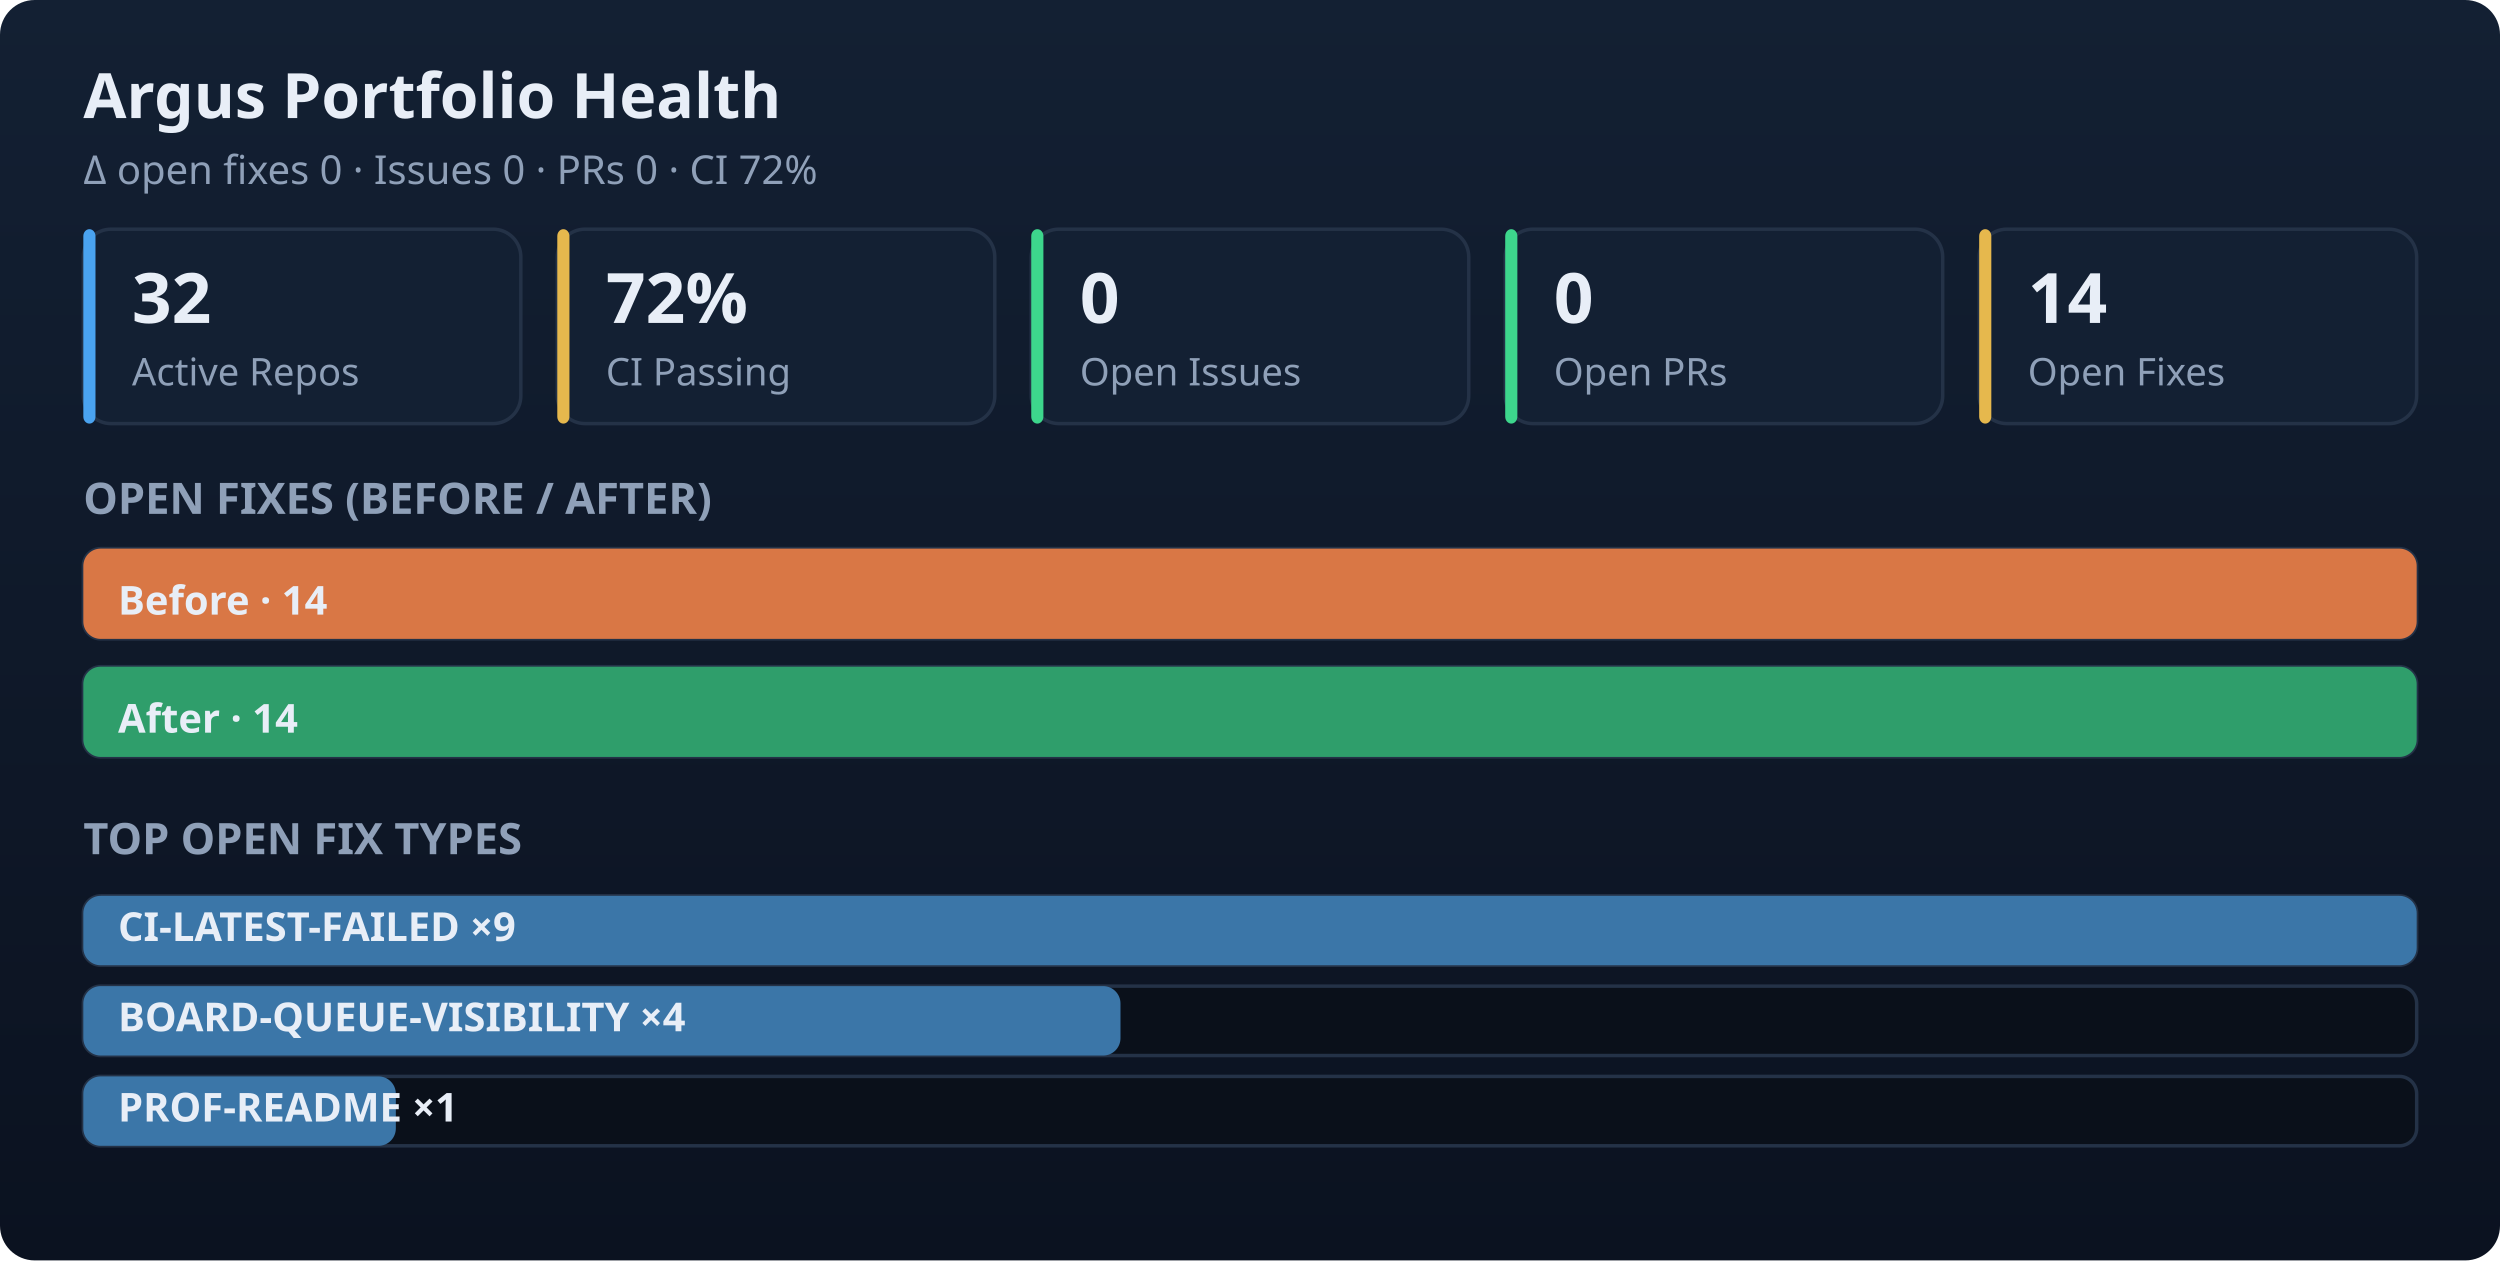
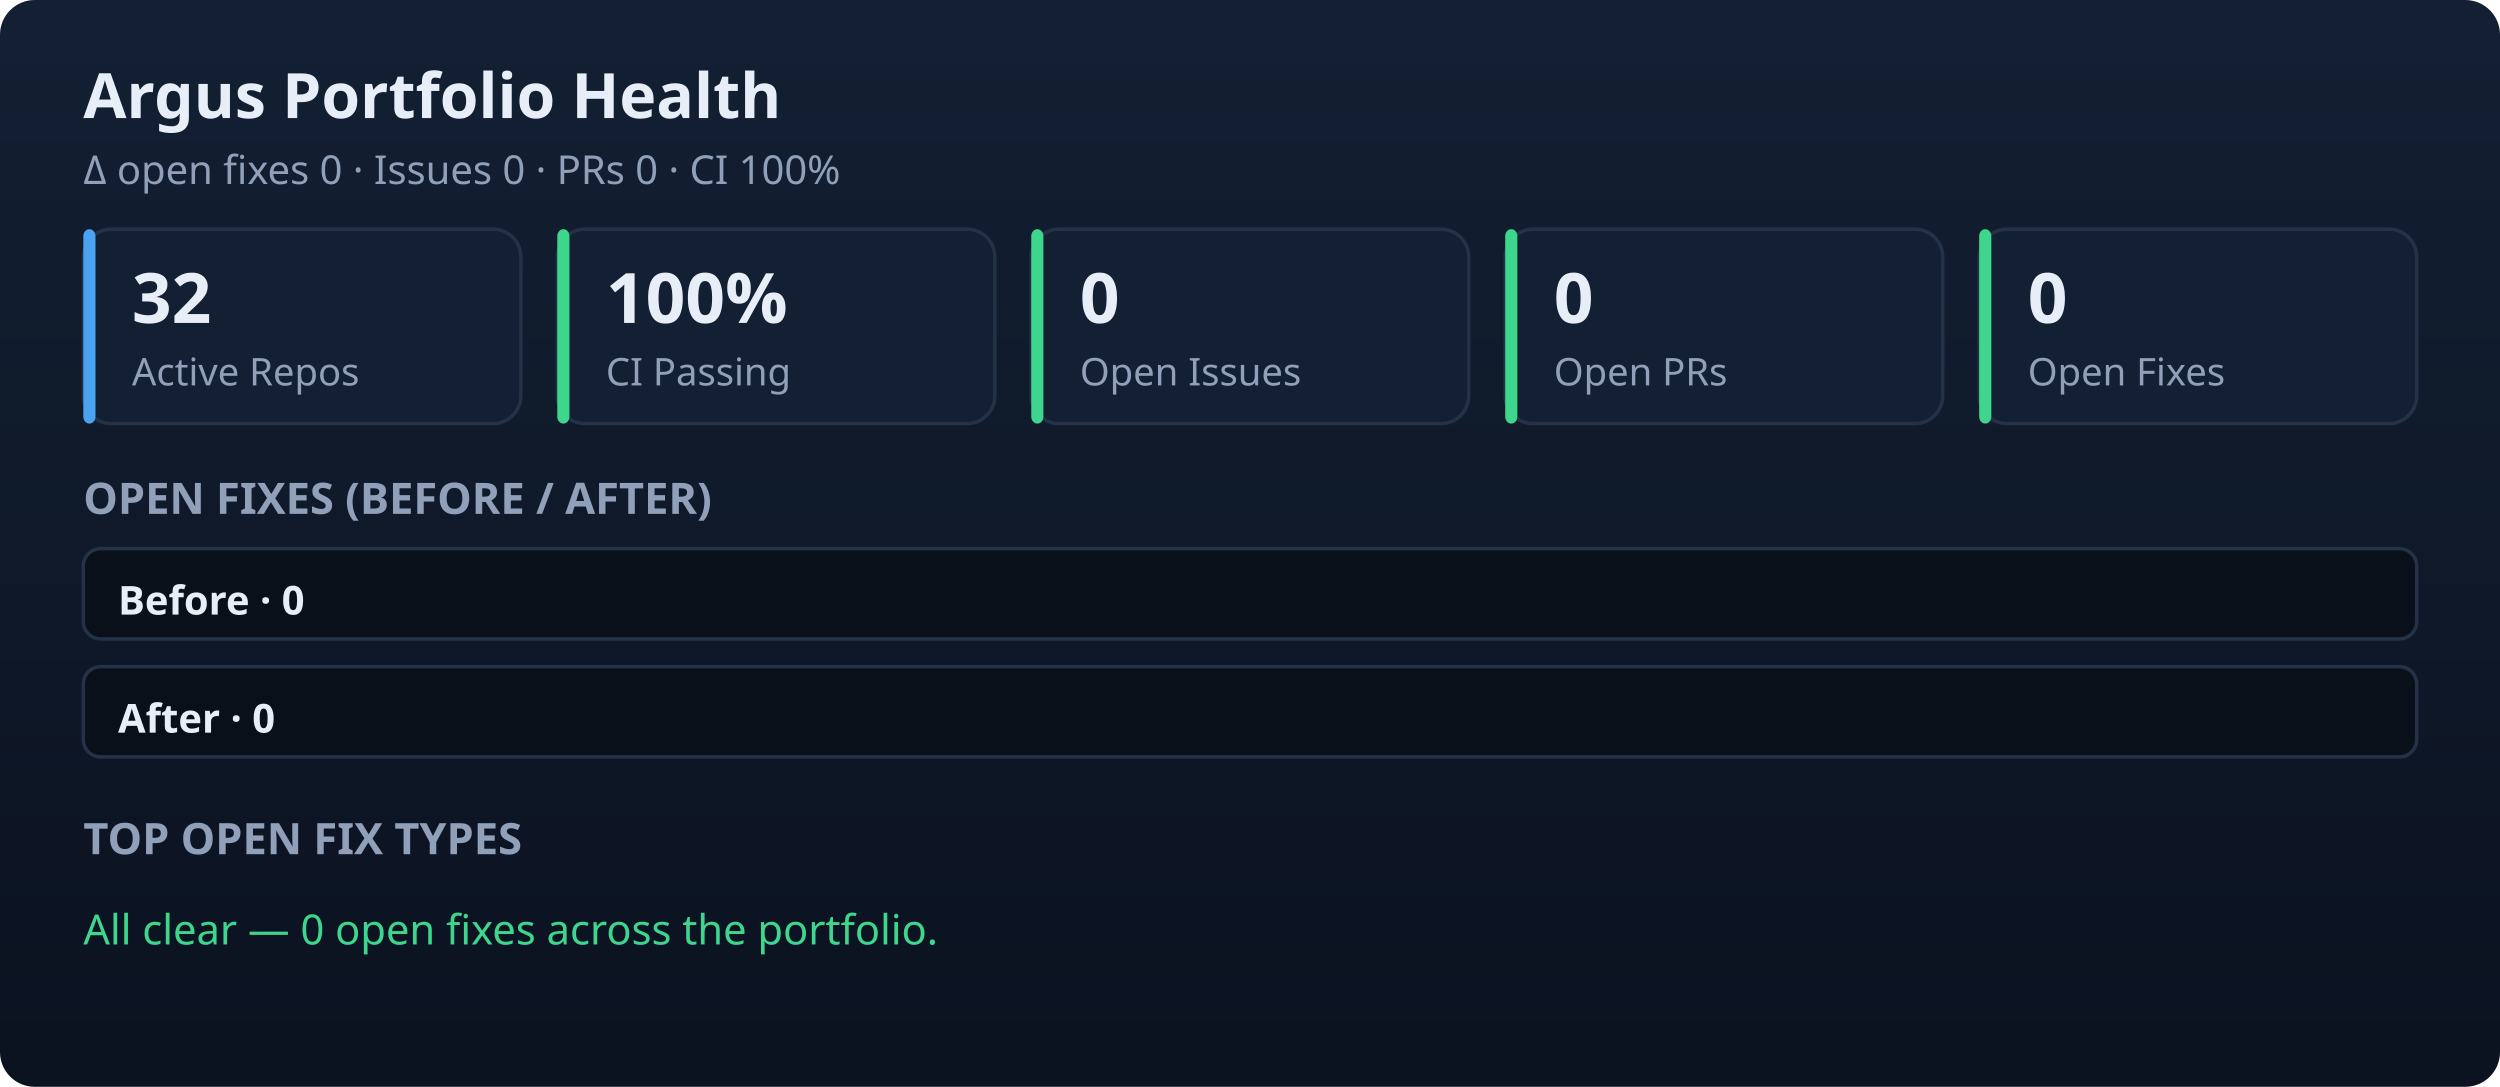
- <svg xmlns="http://www.w3.org/2000/svg" width="720" height="363" viewBox="0 0 720 363">
+ <svg xmlns="http://www.w3.org/2000/svg" width="720" height="313" viewBox="0 0 720 313">
  <defs>
    <linearGradient id="bg" x1="0" y1="0" x2="0" y2="1">
      <stop offset="0%" stop-color="#132033" />
      <stop offset="100%" stop-color="#0b1220" />
    </linearGradient>
  </defs>
  <rect width="100%" height="100%" rx="10" fill="url(#bg)" />
  <text x="24" y="34" font-size="18" font-weight="700" font-family="Segoe UI,system-ui,sans-serif" fill="#e8eef7">Argus Portfolio Health</text>
-   <text x="24" y="53" font-size="11.5" font-family="Segoe UI,system-ui,sans-serif" fill="#8fa0b8">Δ open fixes 0 · Issues 0 · PRs 0 · CI 72%</text>
+   <text x="24" y="53" font-size="11.5" font-family="Segoe UI,system-ui,sans-serif" fill="#8fa0b8">Δ open fixes 0 · Issues 0 · PRs 0 · CI 100%</text>
  <rect x="24.0" y="66.0" width="126.0" height="56.0" rx="8" fill="#132033" stroke="#243247" stroke-width="1" />
  <rect x="24.0" y="66.0" width="3.5" height="56.0" rx="2" fill="#4aa3f0" />
  <text x="38.0" y="93.0" font-size="20" font-weight="700" font-family="Segoe UI,system-ui,sans-serif" fill="#e8eef7">32</text>
  <text x="38.0" y="111.0" font-size="11" font-family="Segoe UI,system-ui,sans-serif" fill="#8fa0b8">Active Repos</text>
  <rect x="160.5" y="66.0" width="126.0" height="56.0" rx="8" fill="#132033" stroke="#243247" stroke-width="1" />
-   <rect x="160.5" y="66.0" width="3.5" height="56.0" rx="2" fill="#e6b84d" />
-   <text x="174.5" y="93.0" font-size="20" font-weight="700" font-family="Segoe UI,system-ui,sans-serif" fill="#e8eef7">72%</text>
+   <rect x="160.5" y="66.0" width="3.5" height="56.0" rx="2" fill="#3dd68c" />
+   <text x="174.5" y="93.0" font-size="20" font-weight="700" font-family="Segoe UI,system-ui,sans-serif" fill="#e8eef7">100%</text>
  <text x="174.5" y="111.0" font-size="11" font-family="Segoe UI,system-ui,sans-serif" fill="#8fa0b8">CI Passing</text>
  <rect x="297.0" y="66.0" width="126.0" height="56.0" rx="8" fill="#132033" stroke="#243247" stroke-width="1" />
  <rect x="297.0" y="66.0" width="3.5" height="56.0" rx="2" fill="#3dd68c" />
  <text x="311.0" y="93.0" font-size="20" font-weight="700" font-family="Segoe UI,system-ui,sans-serif" fill="#e8eef7">0</text>
  <text x="311.0" y="111.0" font-size="11" font-family="Segoe UI,system-ui,sans-serif" fill="#8fa0b8">Open Issues</text>
  <rect x="433.5" y="66.0" width="126.0" height="56.0" rx="8" fill="#132033" stroke="#243247" stroke-width="1" />
  <rect x="433.5" y="66.0" width="3.5" height="56.0" rx="2" fill="#3dd68c" />
  <text x="447.5" y="93.0" font-size="20" font-weight="700" font-family="Segoe UI,system-ui,sans-serif" fill="#e8eef7">0</text>
  <text x="447.5" y="111.0" font-size="11" font-family="Segoe UI,system-ui,sans-serif" fill="#8fa0b8">Open PRs</text>
  <rect x="570.0" y="66.0" width="126.0" height="56.0" rx="8" fill="#132033" stroke="#243247" stroke-width="1" />
-   <rect x="570.0" y="66.0" width="3.5" height="56.0" rx="2" fill="#e6b84d" />
-   <text x="584.0" y="93.0" font-size="20" font-weight="700" font-family="Segoe UI,system-ui,sans-serif" fill="#e8eef7">14</text>
+   <rect x="570.0" y="66.0" width="3.5" height="56.0" rx="2" fill="#3dd68c" />
+   <text x="584.0" y="93.0" font-size="20" font-weight="700" font-family="Segoe UI,system-ui,sans-serif" fill="#e8eef7">0</text>
  <text x="584.0" y="111.0" font-size="11" font-family="Segoe UI,system-ui,sans-serif" fill="#8fa0b8">Open Fixes</text>
  <text x="24" y="148" font-size="12.5" font-weight="600" font-family="Segoe UI,system-ui,sans-serif" fill="#8fa0b8">OPEN FIXES (BEFORE / AFTER)</text>
  <rect x="24.0" y="158.0" width="672.0" height="26.0" rx="5" fill="#0a101a" stroke="#243247" stroke-width="1" />
-   <rect x="24.0" y="158.0" width="672.0" height="26.0" rx="5" fill="#d97745" />
-   <text x="34.0" y="177.0" font-size="11.5" font-weight="600" font-family="Segoe UI,system-ui,sans-serif" fill="#e8eef7">Before · 14</text>
+   <rect x="24.0" y="158.0" width="0.0" height="26.0" rx="5" fill="#d97745" />
+   <text x="34.0" y="177.0" font-size="11.5" font-weight="600" font-family="Segoe UI,system-ui,sans-serif" fill="#e8eef7">Before · 0</text>
  <rect x="24.0" y="192.0" width="672.0" height="26.0" rx="5" fill="#0a101a" stroke="#243247" stroke-width="1" />
-   <rect x="24.0" y="192.0" width="672.0" height="26.0" rx="5" fill="#2f9e6b" />
-   <text x="34.0" y="211.0" font-size="11.5" font-weight="600" font-family="Segoe UI,system-ui,sans-serif" fill="#e8eef7">After · 14</text>
+   <rect x="24.0" y="192.0" width="0.0" height="26.0" rx="5" fill="#2f9e6b" />
+   <text x="34.0" y="211.0" font-size="11.5" font-weight="600" font-family="Segoe UI,system-ui,sans-serif" fill="#e8eef7">After · 0</text>
  <text x="24" y="246" font-size="12.5" font-weight="600" font-family="Segoe UI,system-ui,sans-serif" fill="#8fa0b8">TOP OPEN FIX TYPES</text>
-   <rect x="24.0" y="258.0" width="672.0" height="20.0" rx="5" fill="#0a101a" stroke="#243247" stroke-width="1" />
-   <rect x="24.0" y="258.0" width="672.0" height="20.0" rx="5" fill="#3b76a8" />
-   <text x="34.0" y="271.0" font-size="11.5" font-weight="600" font-family="Segoe UI,system-ui,sans-serif" fill="#e8eef7">CI-LATEST-FAILED ×9</text>
-   <rect x="24.0" y="284.0" width="672.0" height="20.0" rx="5" fill="#0a101a" stroke="#243247" stroke-width="1" />
-   <rect x="24.0" y="284.0" width="298.7" height="20.0" rx="5" fill="#3b76a8" />
-   <text x="34.0" y="297.0" font-size="11.5" font-weight="600" font-family="Segoe UI,system-ui,sans-serif" fill="#e8eef7">BOARD-QUEUE-VISIBILITY ×4</text>
-   <rect x="24.0" y="310.0" width="672.0" height="20.0" rx="5" fill="#0a101a" stroke="#243247" stroke-width="1" />
-   <rect x="24.0" y="310.0" width="90.0" height="20.0" rx="5" fill="#3b76a8" />
-   <text x="34.0" y="323.0" font-size="11.5" font-weight="600" font-family="Segoe UI,system-ui,sans-serif" fill="#e8eef7">PROF-README ×1</text>
+   <text x="24" y="272" font-size="12" font-family="Segoe UI,system-ui,sans-serif" fill="#3dd68c">All clear — 0 open fixes across the portfolio.</text>
</svg>
